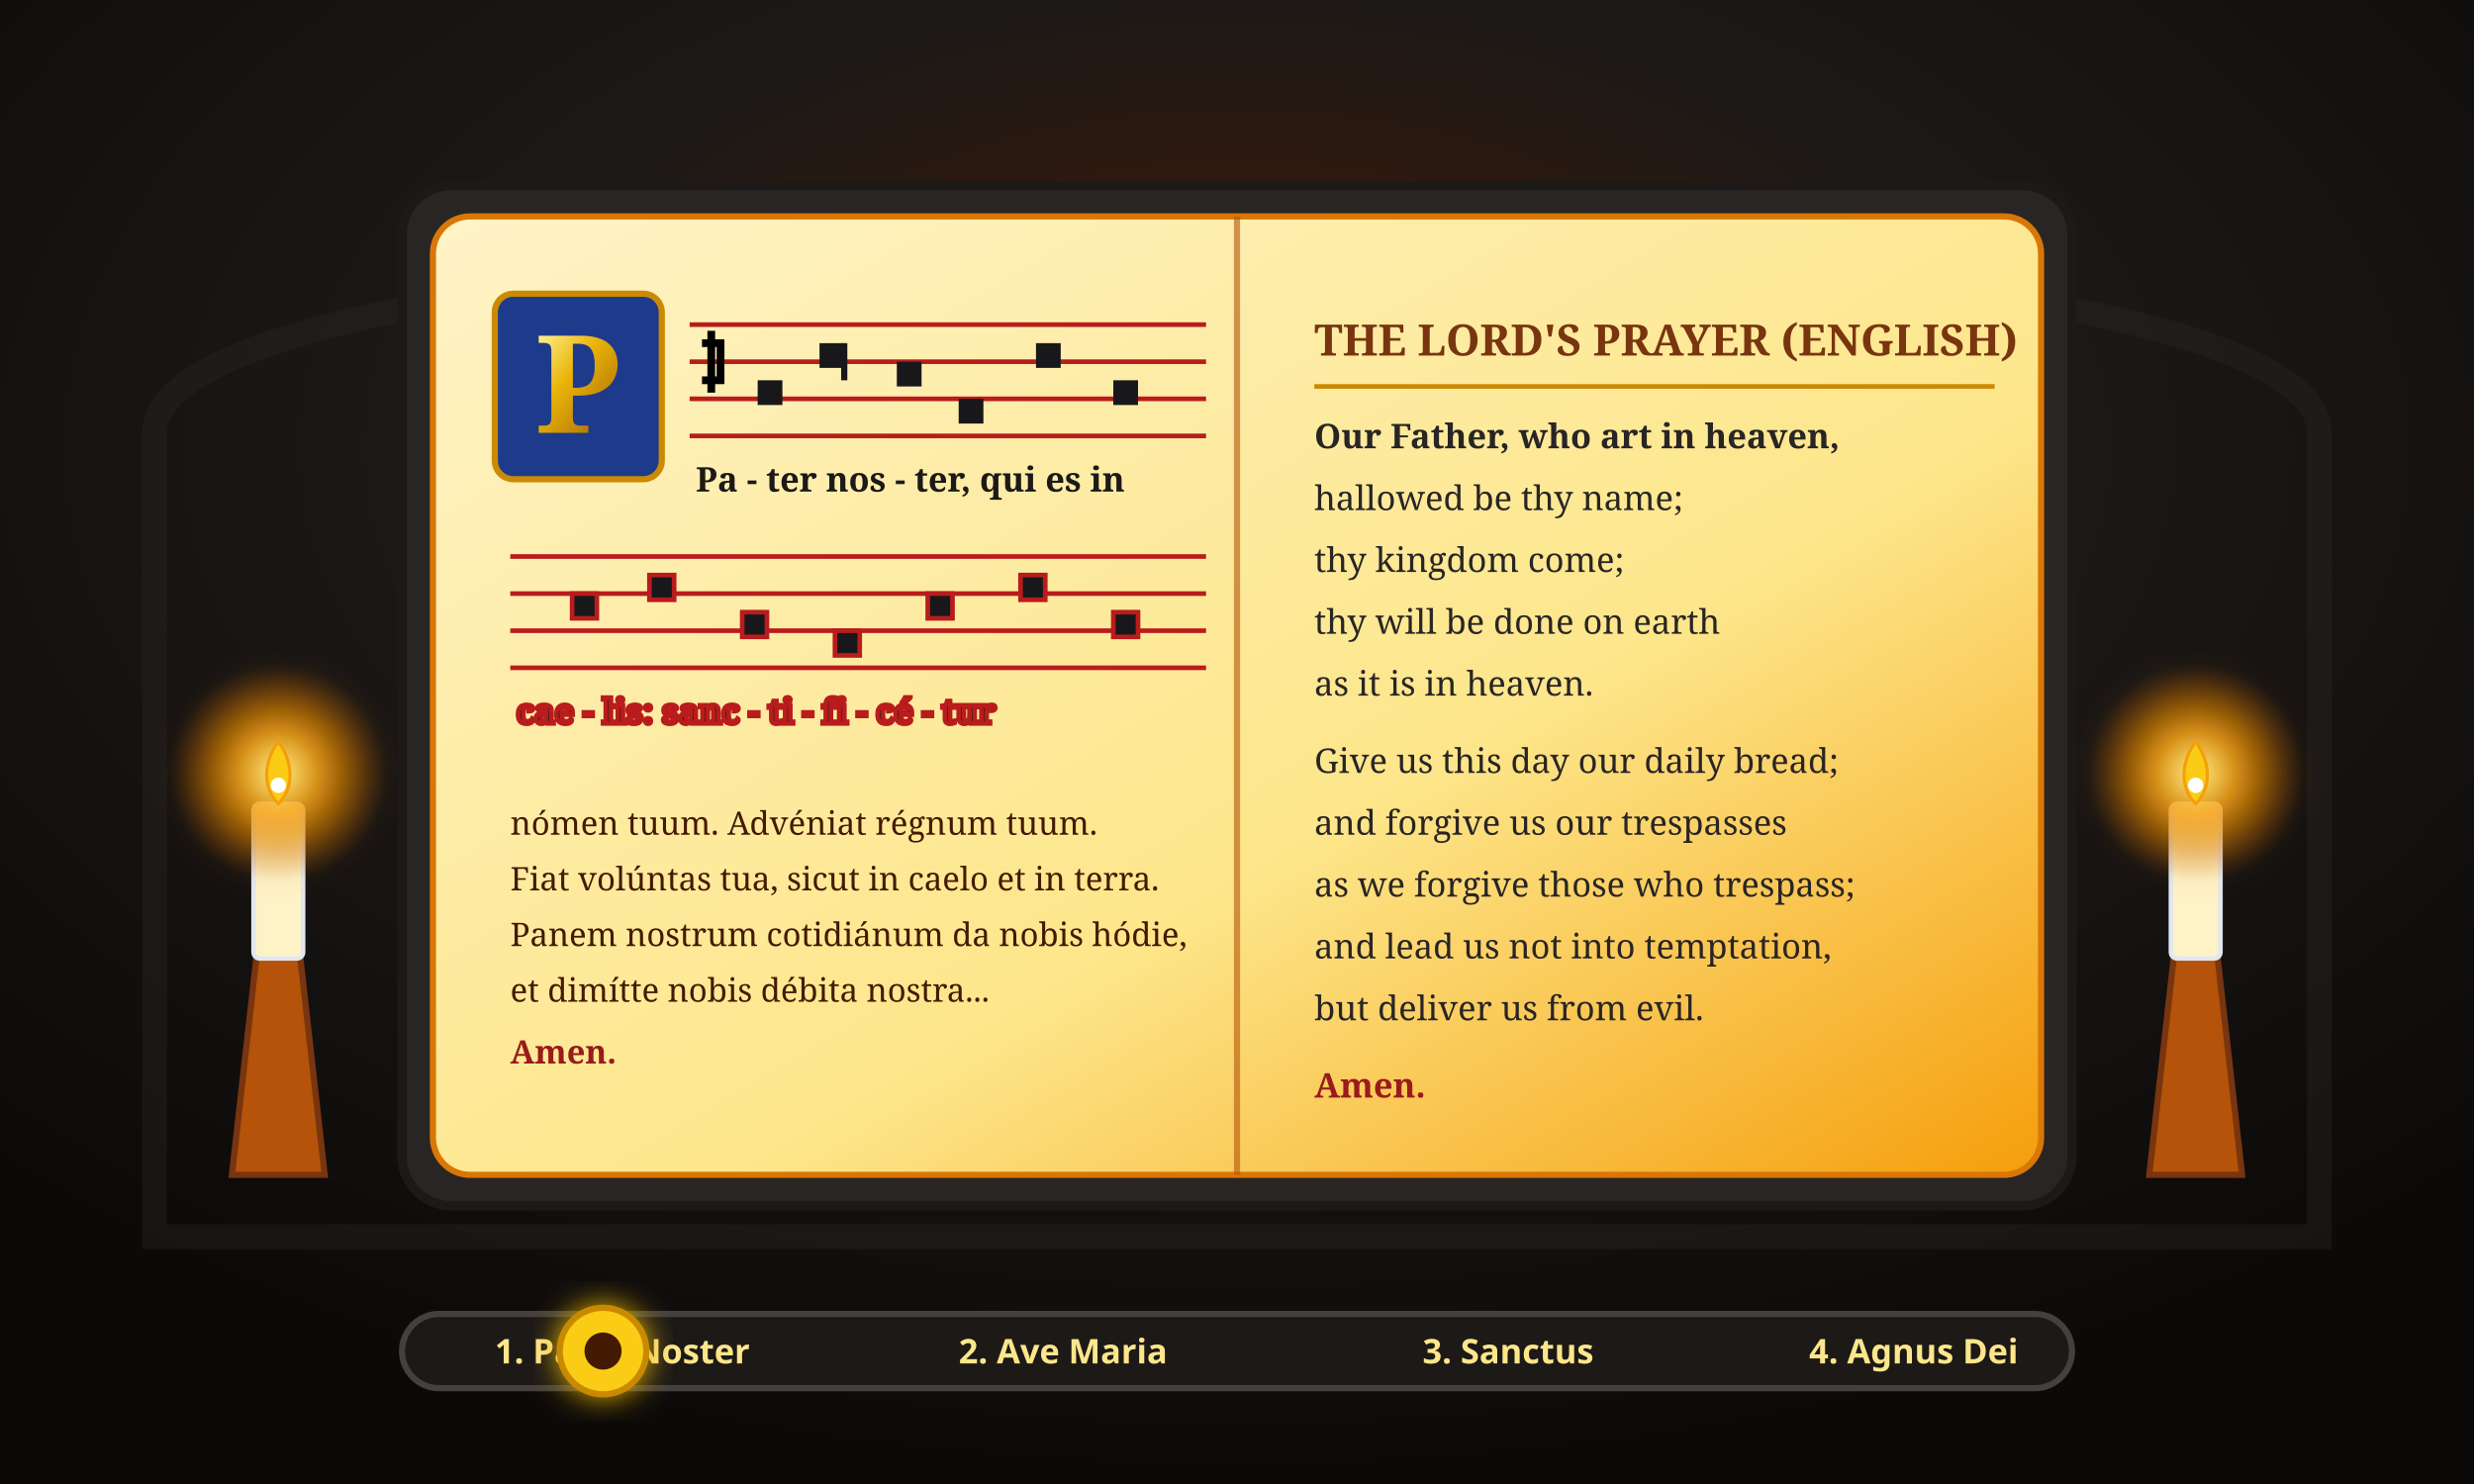
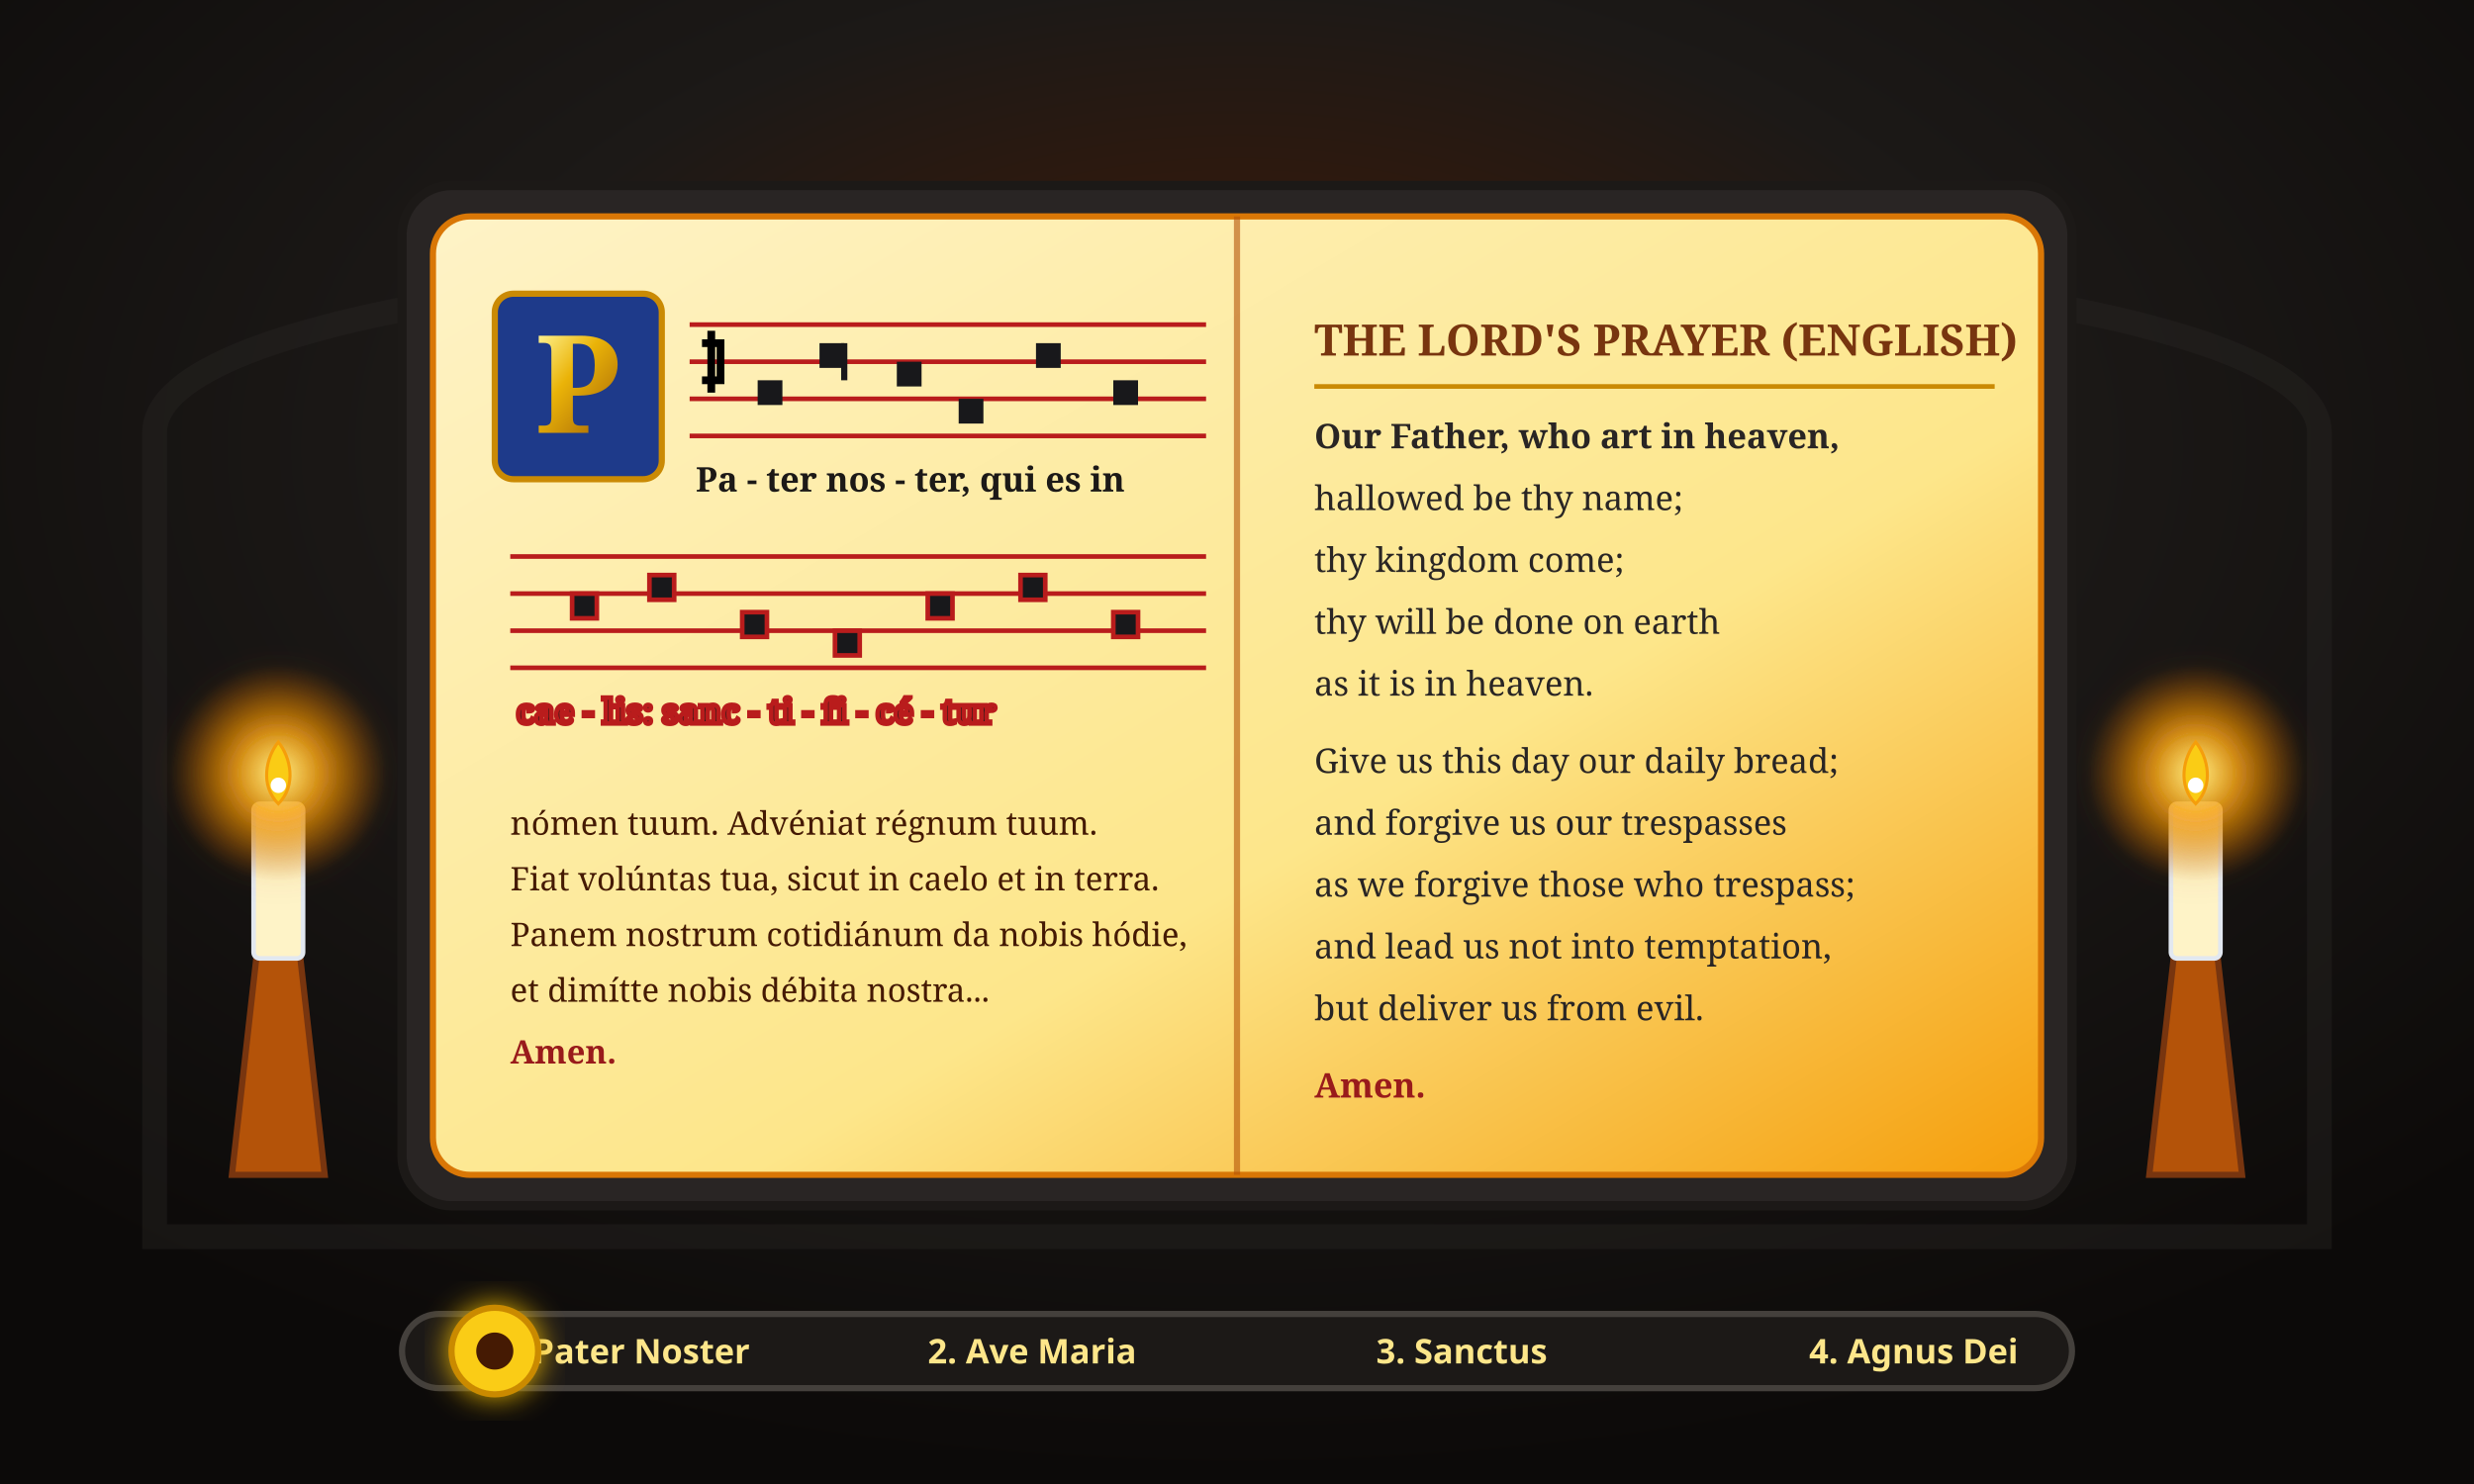
<svg xmlns="http://www.w3.org/2000/svg" viewBox="0 0 800 480">
  <defs>
    <radialGradient id="chapel-sky" cx="50%" cy="30%" r="70%">
      <stop offset="0%" stop-color="#451a03" />
      <stop offset="45%" stop-color="#1c1917" />
      <stop offset="100%" stop-color="#0c0a09" />
    </radialGradient>
    <radialGradient id="candle-flame-glow" cx="50%" cy="50%" r="50%">
      <stop offset="0%" stop-color="rgba(254, 240, 138, 0.95)" />
      <stop offset="40%" stop-color="rgba(245, 158, 11, 0.6)" />
      <stop offset="100%" stop-color="rgba(180, 83, 9, 0)" />
    </radialGradient>
    <linearGradient id="parchment-grad" x1="0%" y1="0%" x2="100%" y2="100%">
      <stop offset="0%" stop-color="#fef3c7" />
      <stop offset="60%" stop-color="#fde68a" />
      <stop offset="100%" stop-color="#f59e0b" />
    </linearGradient>
    <linearGradient id="gold-leaf-grad" x1="0%" y1="0%" x2="100%" y2="100%">
      <stop offset="0%" stop-color="#fef08a" />
      <stop offset="40%" stop-color="#eab308" />
      <stop offset="100%" stop-color="#a16207" />
    </linearGradient>
    <filter id="flame-glow" x="-30%" y="-30%" width="160%" height="160%">
      <feGaussianBlur stdDeviation="5" result="blur" />
      <feComposite in="SourceGraphic" in2="blur" operator="over" />
    </filter>
  </defs>
  <rect width="800" height="480" fill="url(#chapel-sky)" />
  <path d="M 50,400 L 50,140 C 50,60 750,60 750,140 L 750,400 Z" fill="none" stroke="#292524" stroke-width="8" opacity="0.4" />
  <g id="candle-left" transform="translate(90, 240)">
    <path d="M -15,140 L 15,140 L 6,60 L -6,60 Z" fill="#b45309" stroke="#78350f" stroke-width="2" />
    <rect x="-8" y="20" width="16" height="50" fill="#fef3c7" stroke="#e2e8f0" stroke-width="1.5" rx="2" />
    <circle id="candle-halo-left" cx="0" cy="10" r="35" fill="url(#candle-flame-glow)" filter="url(#flame-glow)" />
    <path d="M 0,20 C -6,14 -4,5 0,0 C 4,5 6,14 0,20 Z" fill="#facc15" stroke="#f59e0b" stroke-width="1" />
    <circle cx="0" cy="14" r="2.5" fill="#ffffff" />
  </g>
  <g id="candle-right" transform="translate(710, 240)">
    <path d="M -15,140 L 15,140 L 6,60 L -6,60 Z" fill="#b45309" stroke="#78350f" stroke-width="2" />
    <rect x="-8" y="20" width="16" height="50" fill="#fef3c7" stroke="#e2e8f0" stroke-width="1.5" rx="2" />
    <circle id="candle-halo-right" cx="0" cy="10" r="35" fill="url(#candle-flame-glow)" filter="url(#flame-glow)" />
    <path d="M 0,20 C -6,14 -4,5 0,0 C 4,5 6,14 0,20 Z" fill="#facc15" stroke="#f59e0b" stroke-width="1" />
    <circle cx="0" cy="14" r="2.5" fill="#ffffff" />
  </g>
  <g id="manuscript-codex" transform="translate(140, 70)">
    <rect x="-10" y="-10" width="540" height="330" rx="16" fill="#292524" stroke="#1c1917" stroke-width="3" />
    <rect id="manuscript-glow" x="0" y="0" width="520" height="310" rx="12" fill="url(#parchment-grad)" stroke="#d97706" stroke-width="2" />
    <line x1="260" y1="0" x2="260" y2="310" stroke="#b45309" stroke-width="2" opacity="0.6" />
    <g transform="translate(15, 15)">
      <rect x="5" y="10" width="54" height="60" rx="6" fill="#1e3a8a" stroke="#ca8a04" stroke-width="2" />
      <text id="chant-initial" x="32" y="55" fill="url(#gold-leaf-grad)" font-size="44" font-weight="bold" font-family="serif" text-anchor="middle">P</text>
      <g stroke="#b91c1c" stroke-width="1.5">
        <line x1="68" y1="20" x2="235" y2="20" />
        <line x1="68" y1="32" x2="235" y2="32" />
        <line x1="68" y1="44" x2="235" y2="44" />
        <line x1="68" y1="56" x2="235" y2="56" />
      </g>
      <path d="M 72,26 L 78,26 L 78,38 L 72,38 M 75,22 L 75,42" fill="none" stroke="#000000" stroke-width="2.5" />
      <g fill="#18181b">
        <rect x="90" y="38" width="8" height="8" />
        <rect x="110" y="26" width="8" height="8" />
        <line x1="118" y1="26" x2="118" y2="38" stroke="#18181b" stroke-width="2" />
        <rect x="135" y="32" width="8" height="8" />
        <rect x="155" y="44" width="8" height="8" />
        <rect x="180" y="26" width="8" height="8" />
        <rect x="205" y="38" width="8" height="8" />
      </g>
      <text id="chant-staff-line1" x="70" y="74" fill="#1c1917" font-size="11" font-weight="bold" font-family="serif">
        Pa - ter   nos - ter,   qui   es   in
      </text>
      <g stroke="#b91c1c" stroke-width="1.5" transform="translate(0, 75)">
        <line x1="10" y1="20" x2="235" y2="20" />
        <line x1="10" y1="32" x2="235" y2="32" />
        <line x1="10" y1="44" x2="235" y2="44" />
        <line x1="10" y1="56" x2="235" y2="56" />
        <g fill="#18181b">
          <rect x="30" y="32" width="8" height="8" />
          <rect x="55" y="26" width="8" height="8" />
          <rect x="85" y="38" width="8" height="8" />
          <rect x="115" y="44" width="8" height="8" />
          <rect x="145" y="32" width="8" height="8" />
          <rect x="175" y="26" width="8" height="8" />
          <rect x="205" y="38" width="8" height="8" />
        </g>
        <text id="chant-staff-line2" x="12" y="74" fill="#1c1917" font-size="11" font-weight="bold" font-family="serif">
          cae - lis:   sanc - ti - fi - cé - tur
        </text>
      </g>
      <g id="latin-body-1" transform="translate(10, 185)" fill="#451a03" font-size="10.5" font-family="serif" opacity="1.0">
        <text x="0" y="0">nómen tuum. Advéniat régnum tuum.</text>
        <text x="0" y="18">Fiat volúntas tua, sicut in caelo et in terra.</text>
        <text x="0" y="36">Panem nostrum cotidiánum da nobis hódie,</text>
        <text x="0" y="54">et dimítte nobis débita nostra...</text>
        <text x="0" y="74" fill="#991b1b" font-weight="bold">Amen.</text>
      </g>
      <g id="latin-body-2" transform="translate(10, 185)" fill="#451a03" font-size="10.5" font-family="serif" opacity="0.0">
        <text x="0" y="0">bene-dícta tu in muliéribus,</text>
        <text x="0" y="18">et benedíctus fructus ventris tui, Iesus.</text>
        <text x="0" y="36">Sancta María, Mater Dei, ora pro nobis,</text>
        <text x="0" y="54">nunc et in hora mortis nostrae.</text>
        <text x="0" y="74" fill="#991b1b" font-weight="bold">Amen.</text>
      </g>
      <g id="latin-body-3" transform="translate(10, 185)" fill="#451a03" font-size="10.5" font-family="serif" opacity="0.0">
        <text x="0" y="0">Pleni sunt caeli et terra glória tua.</text>
        <text x="0" y="18">Hosánna in excélsis.</text>
        <text x="0" y="36">Benedíctus qui venit in nómine Dómini.</text>
        <text x="0" y="54">Hosánna in excélsis.</text>
        <text x="0" y="74" fill="#991b1b" font-weight="bold">Deo Gratias.</text>
      </g>
      <g id="latin-body-4" transform="translate(10, 185)" fill="#451a03" font-size="10.5" font-family="serif" opacity="0.0">
        <text x="0" y="0">qui tollis peccáta mundi: miserére nobis.</text>
        <text x="0" y="18">Agnus Dei, qui tollis peccáta mundi:</text>
        <text x="0" y="36">miserére nobis.</text>
        <text x="0" y="54">Agnus Dei: dona nobis pacem.</text>
        <text x="0" y="74" fill="#991b1b" font-weight="bold">Amen.</text>
      </g>
    </g>
    <g transform="translate(275, 20)">
      <g id="slide-prayer-1" opacity="1.0">
        <text x="10" y="25" fill="#78350f" font-size="14" font-weight="bold" font-family="serif">THE LORD'S PRAYER (ENGLISH)</text>
        <line x1="10" y1="35" x2="230" y2="35" stroke="#ca8a04" stroke-width="1.5" />
        <g transform="translate(10, 55)" fill="#292524" font-size="11" font-family="serif">
          <text x="0" y="0" font-weight="bold">Our Father, who art in heaven,</text>
          <text x="0" y="20">hallowed be thy name;</text>
          <text x="0" y="40">thy kingdom come;</text>
          <text x="0" y="60">thy will be done on earth</text>
          <text x="0" y="80">as it is in heaven.</text>
          <text x="0" y="105">Give us this day our daily bread;</text>
          <text x="0" y="125">and forgive us our trespasses</text>
          <text x="0" y="145">as we forgive those who trespass;</text>
          <text x="0" y="165">and lead us not into temptation,</text>
          <text x="0" y="185">but deliver us from evil.</text>
          <text x="0" y="210" fill="#991b1b" font-weight="bold">Amen.</text>
        </g>
      </g>
      <g id="slide-prayer-2" opacity="0.0">
        <text x="10" y="25" fill="#78350f" font-size="14" font-weight="bold" font-family="serif">HAIL MARY (ANGELIC SALUTATION)</text>
        <line x1="10" y1="35" x2="230" y2="35" stroke="#ca8a04" stroke-width="1.5" />
        <g transform="translate(10, 55)" fill="#292524" font-size="11" font-family="serif">
          <text x="0" y="0" font-weight="bold">Hail Mary, full of grace,</text>
          <text x="0" y="20">the Lord is with thee;</text>
          <text x="0" y="40">blessed art thou among women,</text>
          <text x="0" y="60">and blessed is the fruit</text>
          <text x="0" y="80">of thy womb, Jesus.</text>
          <text x="0" y="110" font-weight="bold">Holy Mary, Mother of God,</text>
          <text x="0" y="130">pray for us sinners,</text>
          <text x="0" y="150">now and at the hour of our death.</text>
          <text x="0" y="180" fill="#991b1b" font-weight="bold">Amen.</text>
        </g>
      </g>
      <g id="slide-prayer-3" opacity="0.0">
        <text x="10" y="25" fill="#78350f" font-size="14" font-weight="bold" font-family="serif">HOLY, HOLY, HOLY (SANCTUS)</text>
        <line x1="10" y1="35" x2="230" y2="35" stroke="#ca8a04" stroke-width="1.5" />
        <g transform="translate(10, 55)" fill="#292524" font-size="11" font-family="serif">
          <text x="0" y="0" font-weight="bold">Holy, Holy, Holy</text>
          <text x="0" y="20">Lord God of hosts.</text>
          <text x="0" y="45">Heaven and earth are full</text>
          <text x="0" y="65">of your glory.</text>
          <text x="0" y="90" font-weight="bold">Hosanna in the highest.</text>
          <text x="0" y="120">Blessed is he who comes</text>
          <text x="0" y="140">in the name of the Lord.</text>
          <text x="0" y="170" font-weight="bold">Hosanna in the highest.</text>
        </g>
      </g>
      <g id="slide-prayer-4" opacity="0.0">
        <text x="10" y="25" fill="#78350f" font-size="14" font-weight="bold" font-family="serif">LAMB OF GOD (AGNUS DEI)</text>
        <line x1="10" y1="35" x2="230" y2="35" stroke="#ca8a04" stroke-width="1.5" />
        <g transform="translate(10, 55)" fill="#292524" font-size="11" font-family="serif">
          <text x="0" y="0" font-weight="bold">Lamb of God,</text>
          <text x="0" y="20">who take away the sins of the world,</text>
          <text x="0" y="40" fill="#991b1b">have mercy on us.</text>
          <text x="0" y="70" font-weight="bold">Lamb of God,</text>
          <text x="0" y="90">who take away the sins of the world,</text>
          <text x="0" y="110" fill="#991b1b">have mercy on us.</text>
          <text x="0" y="140" font-weight="bold">Lamb of God,</text>
          <text x="0" y="160">who take away the sins of the world,</text>
          <text x="0" y="180" fill="#991b1b" font-weight="bold">grant us peace.</text>
        </g>
      </g>
    </g>
  </g>
  <g id="prayer-selector-container" transform="translate(0, 420)">
    <rect x="130" y="5" width="540" height="24" rx="12" fill="#1c1917" stroke="#44403c" stroke-width="2" />
    <text x="160" y="21" fill="#fde68a" font-size="11" font-weight="bold" font-family="sans-serif">1. Pater Noster</text>
-     <text x="310" y="21" fill="#fde68a" font-size="11" font-weight="bold" font-family="sans-serif">2. Ave Maria</text>
-     <text x="460" y="21" fill="#fde68a" font-size="11" font-weight="bold" font-family="sans-serif">3. Sanctus</text>
+     <text x="300" y="21" fill="#fde68a" font-size="11" font-weight="bold" font-family="sans-serif">2. Ave Maria</text>
+     <text x="445" y="21" fill="#fde68a" font-size="11" font-weight="bold" font-family="sans-serif">3. Sanctus</text>
    <text x="585" y="21" fill="#fde68a" font-size="11" font-weight="bold" font-family="sans-serif">4. Agnus Dei</text>
-     <g id="prayer-scroll-slider" transform="translate(195, 17)">
-       <circle cx="0" cy="0" r="14" fill="#facc15" stroke="#ca8a04" stroke-width="2" filter="url(#flame-glow)" />
-       <circle cx="0" cy="0" r="6" fill="#451a03" />
+     <g id="prayer-scroll-slider" transform="translate(160, 0)">
+       <circle cx="0" cy="17" r="14" fill="#facc15" stroke="#ca8a04" stroke-width="2" filter="url(#flame-glow)" />
+       <circle cx="0" cy="17" r="6" fill="#451a03" />
    </g>
  </g>
</svg>
